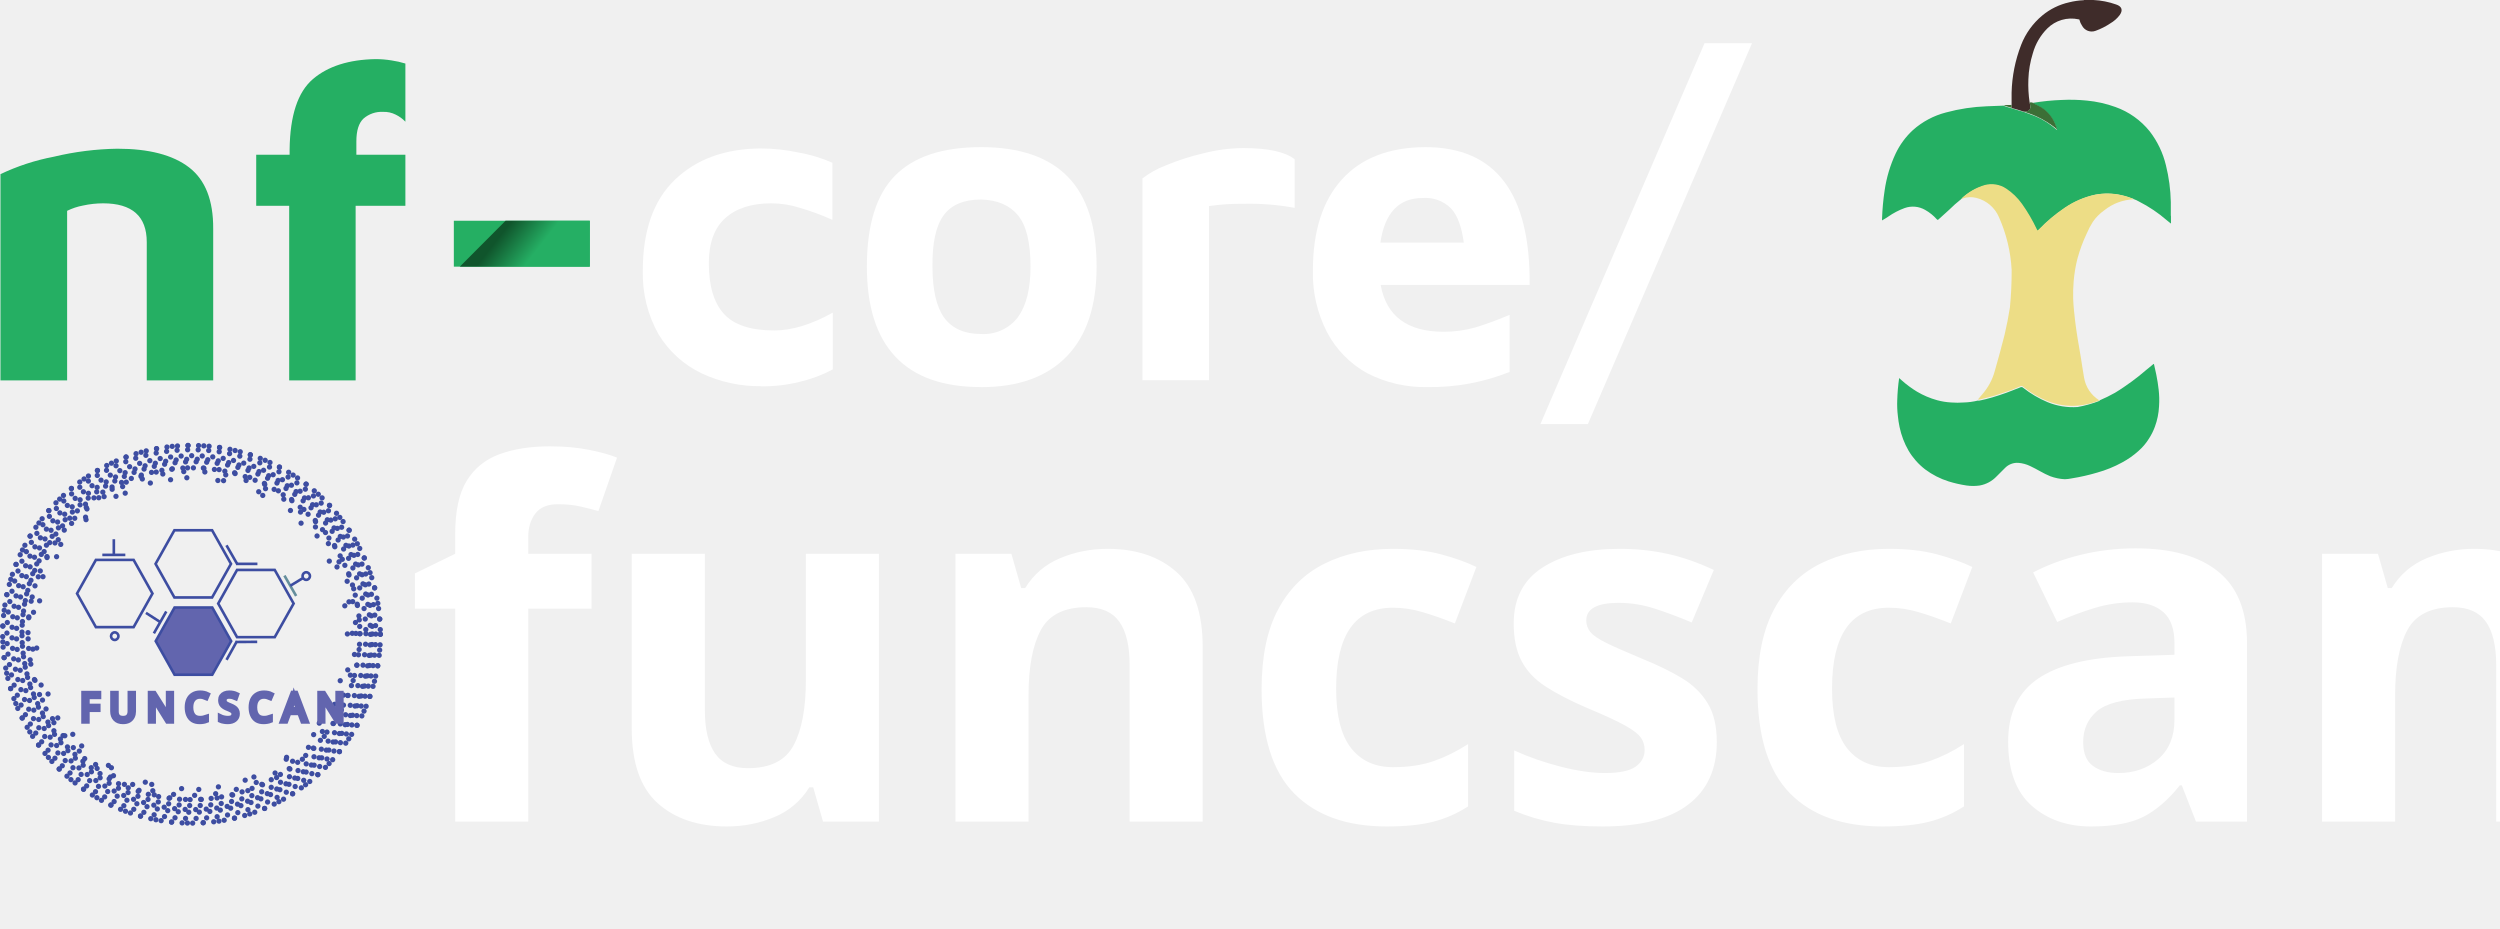
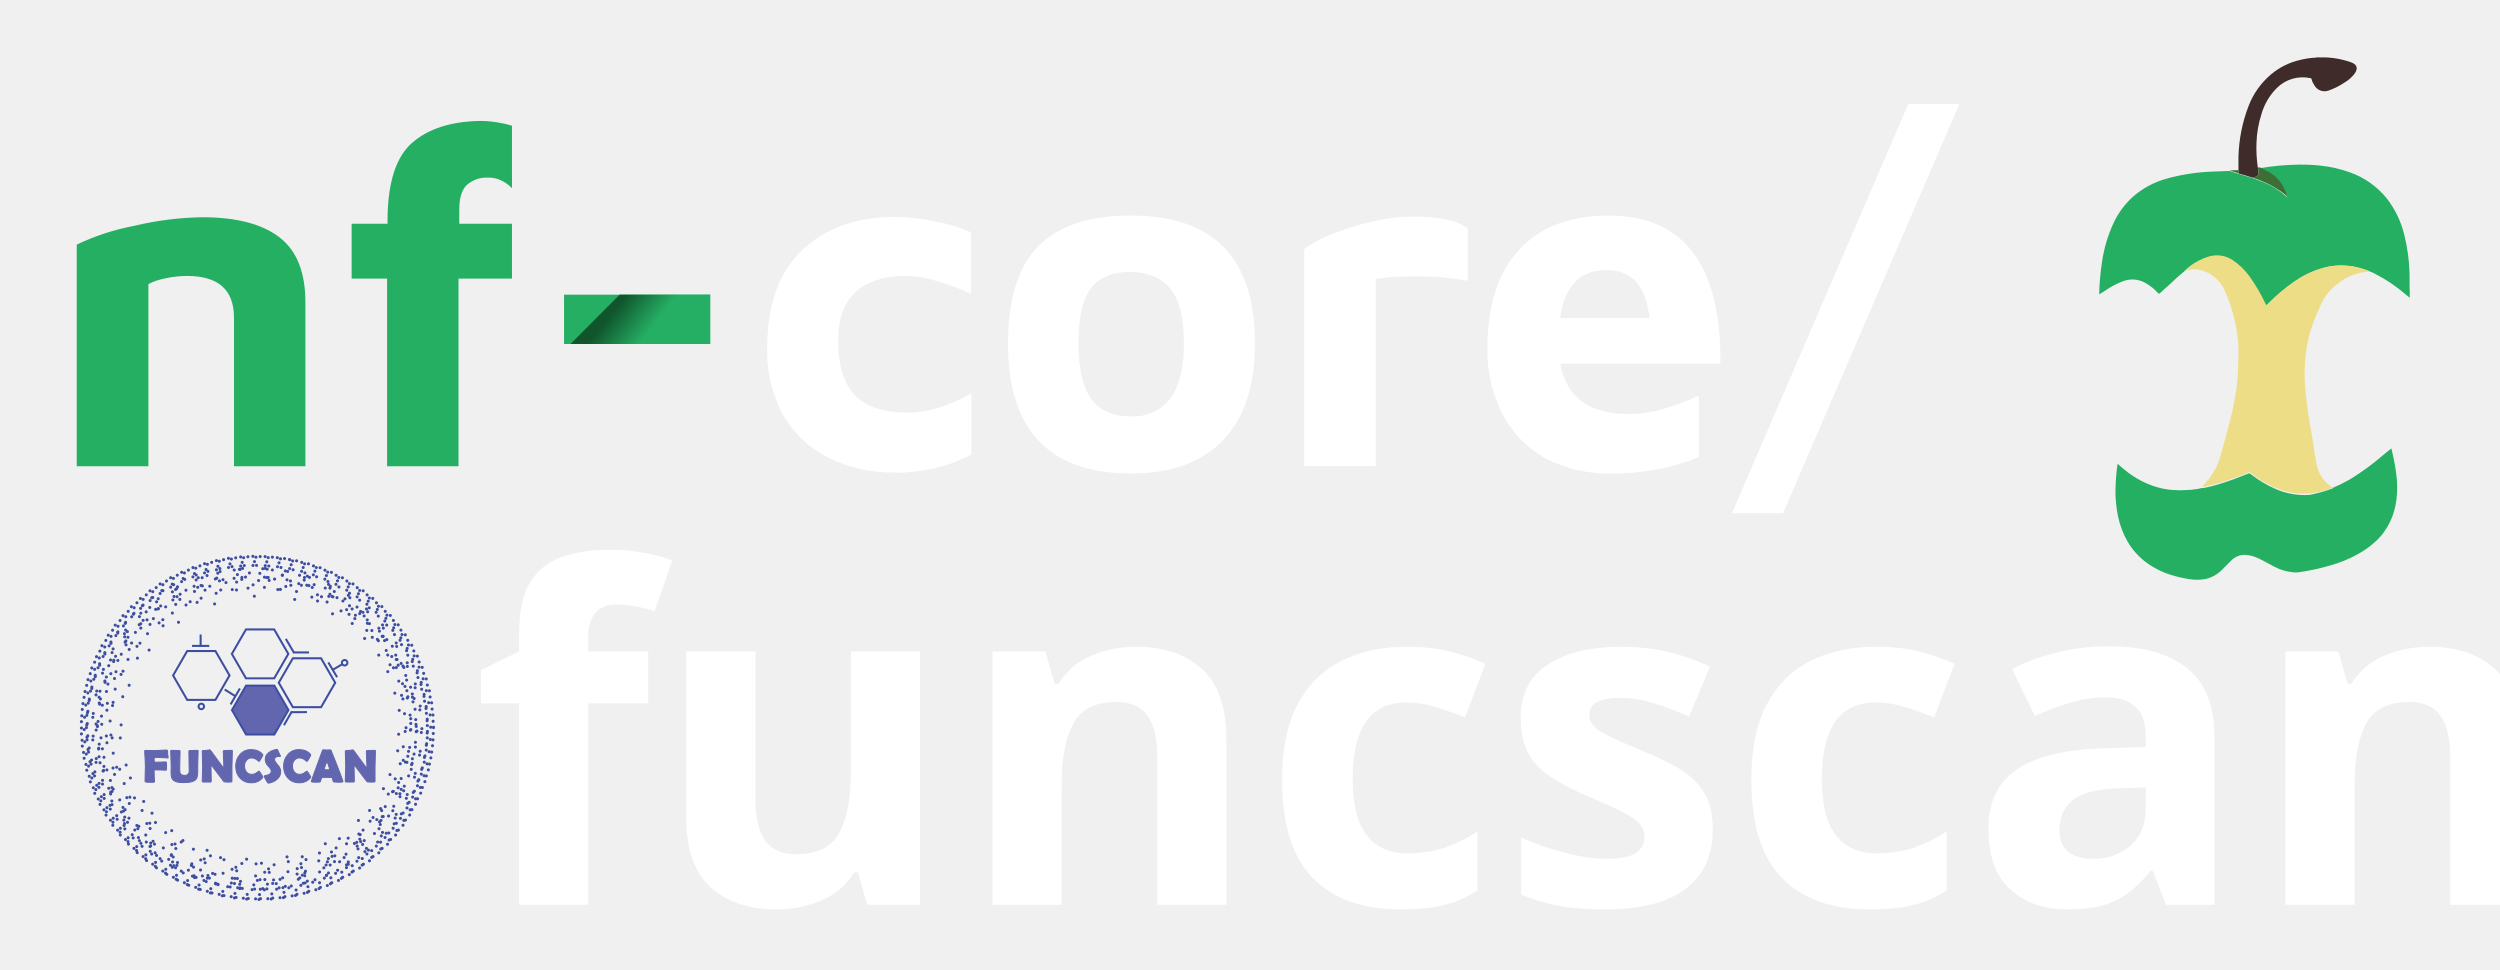
- <svg xmlns="http://www.w3.org/2000/svg" viewBox="0 0 473.74 175.86">
-   <defs>
-     <style>.cls-1{fill:#25af63;}.cls-2{fill:#eddd86;}.cls-3{fill:#a0918f;}.cls-4{fill:#3f2c2a;}.cls-5{fill:#3c6f36;}.cls-6,.cls-9{fill:#fff;}.cls-7{fill:url(#linear-gradient);}.cls-8,.cls-9{isolation:isolate;}.cls-9{font-size:92.95px;font-family:MavenPro-Bold, Maven Pro;font-weight:700;}.cls-10,.cls-11,.cls-12,.cls-13,.cls-14,.cls-15,.cls-17,.cls-18,.cls-19{fill:none;}.cls-10,.cls-11,.cls-12,.cls-13,.cls-14,.cls-15,.cls-16,.cls-17,.cls-18{stroke:#3d4da1;}.cls-10,.cls-11,.cls-12,.cls-13,.cls-14{stroke-linecap:round;}.cls-10,.cls-11,.cls-12,.cls-13,.cls-14,.cls-15,.cls-16,.cls-19,.cls-20{stroke-miterlimit:10;}.cls-10{stroke-dasharray:0 3;}.cls-11{stroke-dasharray:0 7;}.cls-12{stroke-dasharray:0 9;}.cls-13{stroke-dasharray:0 2;}.cls-14{stroke-dasharray:0 4;}.cls-15,.cls-16,.cls-17,.cls-18,.cls-19{stroke-width:0.5px;}.cls-16,.cls-20{fill:#6265ae;}.cls-17{stroke-linecap:square;}.cls-17,.cls-18{stroke-linejoin:bevel;}.cls-19{stroke:#658e9c;}.cls-20{font-size:7.34px;stroke:#6265ae;font-family:MyriadPro-Regular, Myriad Pro;letter-spacing:0em;}</style>
-     <linearGradient id="linear-gradient" x1="-428.16" y1="319.59" x2="-427.16" y2="319.59" gradientTransform="matrix(15.28, 11.94, 11.94, -15.28, 2820.37, 10034.6)" gradientUnits="userSpaceOnUse">
-       <stop offset="0" stop-color="#10552c" />
-       <stop offset="0.21" stop-color="#10552c" />
-       <stop offset="0.58" stop-color="#25af64" />
-       <stop offset="0.85" stop-color="#25af64" />
-       <stop offset="1" stop-color="#25af64" />
+ <svg xmlns="http://www.w3.org/2000/svg" viewBox="0 0 440.74 170.86" version="1.1" id="svg3232" xml:space="preserve" width="440.74" height="170.86">
+   <defs id="defs3145">
+     <style id="style3132">.cls-1{fill:#25af63;}.cls-2{fill:#eddd86;}.cls-3{fill:#a0918f;}.cls-4{fill:#3f2c2a;}.cls-5{fill:#3c6f36;}.cls-6,.cls-9{fill:#fff;}.cls-7{fill:url(#linear-gradient);}.cls-8,.cls-9{isolation:isolate;}.cls-9{font-size:92.95px;font-family:MavenPro-Bold, Maven Pro;font-weight:700;}.cls-10,.cls-11,.cls-12,.cls-13,.cls-14,.cls-15,.cls-17,.cls-18,.cls-19{fill:none;}.cls-10,.cls-11,.cls-12,.cls-13,.cls-14,.cls-15,.cls-16,.cls-17,.cls-18{stroke:#3d4da1;}.cls-10,.cls-11,.cls-12,.cls-13,.cls-14{stroke-linecap:round;}.cls-10,.cls-11,.cls-12,.cls-13,.cls-14,.cls-15,.cls-16,.cls-19,.cls-20{stroke-miterlimit:10;}.cls-10{stroke-dasharray:0 3;}.cls-11{stroke-dasharray:0 7;}.cls-12{stroke-dasharray:0 9;}.cls-13{stroke-dasharray:0 2;}.cls-14{stroke-dasharray:0 4;}.cls-15,.cls-16,.cls-17,.cls-18,.cls-19{stroke-width:0.5px;}.cls-16,.cls-20{fill:#6265ae;}.cls-17{stroke-linecap:square;}.cls-17,.cls-18{stroke-linejoin:bevel;}.cls-19{stroke:#658e9c;}.cls-20{font-size:7.34px;stroke:#6265ae;font-family:MyriadPro-Regular, Myriad Pro;letter-spacing:0em;}</style>
+     <linearGradient id="linear-gradient" x1="-428.16" y1="319.59" x2="-427.16" y2="319.59" gradientTransform="matrix(15.28,11.94,11.94,-15.28,2820.37,10034.6)" gradientUnits="userSpaceOnUse">
+       <stop offset="0" stop-color="#10552c" id="stop3134" />
+       <stop offset="0.21" stop-color="#10552c" id="stop3136" />
+       <stop offset="0.58" stop-color="#25af64" id="stop3138" />
+       <stop offset="0.85" stop-color="#25af64" id="stop3140" />
+       <stop offset="1" stop-color="#25af64" id="stop3142" />
    </linearGradient>
  </defs>
-   <g id="Layer_2" data-name="Layer 2">
-     <g id="Layer_5" data-name="Layer 5">
-       <g id="layer4">
-         <g id="g856">
-           <g id="g821">
-             <g id="g551">
-               <path id="path24" class="cls-1" d="M411.39,40.87v1.45s0,0-.08,0l-.73-.6a26,26,0,0,0-5.27-3.54,4.58,4.58,0,0,0-1-.45s-.08-.08-.12-.08A20.37,20.37,0,0,0,402,37a12.19,12.19,0,0,0-5-.08,16.53,16.53,0,0,0-5.84,2.58,33.66,33.66,0,0,0-4.87,4.1c-.28.28-.28.28-.44-.08a31.37,31.37,0,0,0-2.78-4.75,10.82,10.82,0,0,0-3-2.9,4.88,4.88,0,0,0-4-.68,10.91,10.91,0,0,0-4.47,2.57,27,27,0,0,0-2.25,2c-.69.6-1.33,1.21-2,1.81-.12.12-.2.12-.32,0a8.58,8.58,0,0,0-2.25-1.81,4.65,4.65,0,0,0-3.87-.33,13.48,13.48,0,0,0-3.1,1.62c-.4.24-.77.52-1.17.72v-.08a.51.51,0,0,0,0-.24,46.21,46.21,0,0,1,.49-5.36,24.77,24.77,0,0,1,2.09-7,14.54,14.54,0,0,1,3.26-4.43,15.08,15.08,0,0,1,6.28-3.35,34.42,34.42,0,0,1,7.74-1.17l3.1-.12c.52.21,1,.33,1.57.49.76.24,1.53.48,2.29.68l1.17.44a14.07,14.07,0,0,1,4.19,2.22c.32.24.64.52,1,.81-.09-.25-.17-.45-.25-.69a6.7,6.7,0,0,0-2.78-3.54,19.75,19.75,0,0,0-1.77-.93.24.24,0,0,0,.16,0,42.48,42.48,0,0,1,5.52-.56,31.41,31.41,0,0,1,4.75.12,21.92,21.92,0,0,1,5.4,1.21,14.61,14.61,0,0,1,6.52,4.63,17,17,0,0,1,3.06,6.4,31.55,31.55,0,0,1,.93,7c0,.84,0,1.73,0,2.61Z" />
-               <path id="path26" class="cls-2" d="M411.39,38.22h0v2.65h0Z" />
-               <path id="path28" class="cls-3" d="M396.69,0V0h-1.81V0Z" />
-               <path id="path30" class="cls-1" d="M397.86,75.87a28.61,28.61,0,0,0,2.94-1.45c1.13-.68,2.17-1.41,3.22-2.17.89-.65,1.73-1.33,2.58-2.06L408.05,69c.08-.08.08,0,.12,0,.16.65.28,1.33.44,2,.2.92.32,1.85.44,2.78a17.31,17.31,0,0,1,.08,3.22,13,13,0,0,1-.8,3.9,11.1,11.1,0,0,1-1.09,2.18,10.36,10.36,0,0,1-2,2.37,15.72,15.72,0,0,1-3.1,2.18,22.33,22.33,0,0,1-4.75,1.93,38.24,38.24,0,0,1-4.8,1.09,7.43,7.43,0,0,1-1.33.16,9.22,9.22,0,0,1-2.73-.56c-1.33-.53-2.5-1.33-3.83-1.94a6.28,6.28,0,0,0-2.21-.6,3.23,3.23,0,0,0-2.58,1l-1.57,1.57A5.8,5.8,0,0,1,375.15,92a8.72,8.72,0,0,1-2.5,0,22.79,22.79,0,0,1-3.38-.77,14.8,14.8,0,0,1-4.47-2.29,12.55,12.55,0,0,1-3.14-3.55,15.18,15.18,0,0,1-1.7-4.47,18.86,18.86,0,0,1-.32-2.09,18.58,18.58,0,0,1-.12-3,37,37,0,0,1,.36-4.19c.16.16.33.28.45.4a19.47,19.47,0,0,0,2.94,2.18,15.65,15.65,0,0,0,3.78,1.61,12.63,12.63,0,0,0,2.74.44,14.72,14.72,0,0,0,2.3,0,12.42,12.42,0,0,0,2.69-.36.83.83,0,0,0,.33,0c.8-.16,1.61-.36,2.41-.6s1.81-.57,2.7-.89,1.73-.68,2.58-1a.48.48,0,0,1,.6.08,20,20,0,0,0,4.59,2.7,12.64,12.64,0,0,0,5.72.93,23.56,23.56,0,0,0,4.15-1.17Z" />
-               <path id="path32-3" class="cls-2" d="M397.86,75.87a14.73,14.73,0,0,1-4.11,1A12.66,12.66,0,0,1,388,76a17.48,17.48,0,0,1-4.59-2.7.48.48,0,0,0-.6-.08c-.85.36-1.69.73-2.58,1s-1.77.64-2.7.88-1.61.41-2.41.61a1.05,1.05,0,0,1-.33,0c.29-.32.57-.65.85-1a11,11,0,0,0,2.38-4.47c.64-2.25,1.28-4.55,1.85-6.84.4-1.7.72-3.39,1-5.12a69.58,69.58,0,0,0,.33-7.13,28.27,28.27,0,0,0-2.38-9.94,6.32,6.32,0,0,0-4.31-3.71,4.5,4.5,0,0,0-2.62.12c-.08,0-.12.08-.2,0a10.66,10.66,0,0,1,4.47-2.57,5,5,0,0,1,4,.68,11.42,11.42,0,0,1,3,2.9,31.37,31.37,0,0,1,2.78,4.75c.16.36.16.36.44.08a29.24,29.24,0,0,1,4.87-4.1A16.22,16.22,0,0,1,397,36.89a12.19,12.19,0,0,1,5,.08,11,11,0,0,1,2.21.72s.12,0,.12.08a9.43,9.43,0,0,0-5.6,2.1A8.81,8.81,0,0,0,396.61,42a14.66,14.66,0,0,0-1.17,2.22A28.63,28.63,0,0,0,393.67,49a26.2,26.2,0,0,0-.72,4.31,29.35,29.35,0,0,0-.09,3.38c.05,1.37.21,2.74.37,4.15.28,2.29.68,4.59,1.08,6.88.21,1.25.37,2.54.61,3.83a6.29,6.29,0,0,0,2.82,4.27s.08,0,.12,0Z" />
-               <path id="path34" class="cls-4" d="M394.88,0h1.81A15.15,15.15,0,0,1,401,.85c1.09.36,1.33,1.08.68,2a6,6,0,0,1-1.77,1.57,12.73,12.73,0,0,1-2.78,1.41,2.07,2.07,0,0,1-2.61-1,3,3,0,0,1-.45-1c0-.13-.08-.17-.2-.17a6.44,6.44,0,0,0-5.92,1.74,10.73,10.73,0,0,0-2.74,4.71,18.58,18.58,0,0,0-.84,4.91,23.34,23.34,0,0,0,.24,4.43,4.29,4.29,0,0,1,.12.77.77.77,0,0,1-.32.76,1.49,1.49,0,0,1-.93.16c-.76-.24-1.53-.48-2.29-.68v-.53c0-.8,0-1.57,0-2.37A26.87,26.87,0,0,1,383,8.5a13.7,13.7,0,0,1,4-5.56A12.08,12.08,0,0,1,392.1.44a13.71,13.71,0,0,1,2.78-.4Z" />
-               <path id="path36" class="cls-5" d="M383.48,21.1a1.49,1.49,0,0,0,.93-.16.76.76,0,0,0,.32-.76c0-.25-.08-.53-.12-.77.16,0,.28,0,.44,0,.57.32,1.17.6,1.77.93a6.7,6.7,0,0,1,2.78,3.54c.08.24.16.44.24.68-.32-.28-.64-.56-1-.8a16.85,16.85,0,0,0-4.19-2.22A10.72,10.72,0,0,1,383.48,21.1Z" />
-               <path id="path38" class="cls-5" d="M381.19,19.89v.53c-.53-.16-1.05-.28-1.57-.49C380.18,19.89,380.7,19.89,381.19,19.89Z" />
+   <g id="g3948" transform="translate(13.44067,10.11815)">
+     <g id="Layer_2" data-name="Layer 2">
+       <g id="Layer_5" data-name="Layer 5">
+         <g id="layer4">
+           <g id="g856">
+             <g id="g821">
+               <g id="g551">
+                 <path id="path24" class="cls-1" d="m 411.39,40.87 v 1.45 c 0,0 0,0 -0.08,0 l -0.73,-0.6 a 26,26 0 0 0 -5.27,-3.54 4.58,4.58 0 0 0 -1,-0.45 c 0,0 -0.08,-0.08 -0.12,-0.08 A 20.37,20.37 0 0 0 402,37 a 12.19,12.19 0 0 0 -5,-0.08 16.53,16.53 0 0 0 -5.84,2.58 33.66,33.66 0 0 0 -4.87,4.1 c -0.28,0.28 -0.28,0.28 -0.44,-0.08 a 31.37,31.37 0 0 0 -2.78,-4.75 10.82,10.82 0 0 0 -3,-2.9 4.88,4.88 0 0 0 -4,-0.68 10.91,10.91 0 0 0 -4.47,2.57 27,27 0 0 0 -2.25,2 c -0.69,0.6 -1.33,1.21 -2,1.81 -0.12,0.12 -0.2,0.12 -0.32,0 a 8.58,8.58 0 0 0 -2.25,-1.81 4.65,4.65 0 0 0 -3.87,-0.33 13.48,13.48 0 0 0 -3.1,1.62 c -0.4,0.24 -0.77,0.52 -1.17,0.72 v -0.08 a 0.51,0.51 0 0 0 0,-0.24 46.21,46.21 0 0 1 0.49,-5.36 24.77,24.77 0 0 1 2.09,-7 14.54,14.54 0 0 1 3.26,-4.43 15.08,15.08 0 0 1 6.28,-3.35 34.42,34.42 0 0 1 7.74,-1.17 l 3.1,-0.12 c 0.52,0.21 1,0.33 1.57,0.49 0.76,0.24 1.53,0.48 2.29,0.68 l 1.17,0.44 a 14.07,14.07 0 0 1 4.19,2.22 c 0.32,0.24 0.64,0.52 1,0.81 -0.09,-0.25 -0.17,-0.45 -0.25,-0.69 a 6.7,6.7 0 0 0 -2.78,-3.54 19.75,19.75 0 0 0 -1.77,-0.93 0.24,0.24 0 0 0 0.16,0 42.48,42.48 0 0 1 5.52,-0.56 31.41,31.41 0 0 1 4.75,0.12 21.92,21.92 0 0 1 5.4,1.21 14.61,14.61 0 0 1 6.52,4.63 17,17 0 0 1 3.06,6.4 31.55,31.55 0 0 1 0.93,7 c 0,0.84 0,1.73 0,2.61 z" />
+                 <path id="path26" class="cls-2" d="m 411.39,38.22 v 0 2.65 0 z" />
+                 <path id="path28" class="cls-3" d="m 396.69,0 v 0 h -1.81 v 0 z" />
+                 <path id="path30" class="cls-1" d="m 397.86,75.87 a 28.61,28.61 0 0 0 2.94,-1.45 c 1.13,-0.68 2.17,-1.41 3.22,-2.17 0.89,-0.65 1.73,-1.33 2.58,-2.06 L 408.05,69 c 0.08,-0.08 0.08,0 0.12,0 0.16,0.65 0.28,1.33 0.44,2 0.2,0.92 0.32,1.85 0.44,2.78 a 17.31,17.31 0 0 1 0.08,3.22 13,13 0 0 1 -0.8,3.9 11.1,11.1 0 0 1 -1.09,2.18 10.36,10.36 0 0 1 -2,2.37 15.72,15.72 0 0 1 -3.1,2.18 22.33,22.33 0 0 1 -4.75,1.93 38.24,38.24 0 0 1 -4.8,1.09 7.43,7.43 0 0 1 -1.33,0.16 9.22,9.22 0 0 1 -2.73,-0.56 c -1.33,-0.53 -2.5,-1.33 -3.83,-1.94 a 6.28,6.28 0 0 0 -2.21,-0.6 3.23,3.23 0 0 0 -2.58,1 l -1.57,1.57 a 5.8,5.8 0 0 1 -3.19,1.72 8.72,8.72 0 0 1 -2.5,0 22.79,22.79 0 0 1 -3.38,-0.77 14.8,14.8 0 0 1 -4.47,-2.29 12.55,12.55 0 0 1 -3.14,-3.55 15.18,15.18 0 0 1 -1.7,-4.47 18.86,18.86 0 0 1 -0.32,-2.09 18.58,18.58 0 0 1 -0.12,-3 37,37 0 0 1 0.36,-4.19 c 0.16,0.16 0.33,0.28 0.45,0.4 a 19.47,19.47 0 0 0 2.94,2.18 15.65,15.65 0 0 0 3.78,1.61 12.63,12.63 0 0 0 2.74,0.44 14.72,14.72 0 0 0 2.3,0 12.42,12.42 0 0 0 2.69,-0.36 0.83,0.83 0 0 0 0.33,0 c 0.8,-0.16 1.61,-0.36 2.41,-0.6 0.8,-0.24 1.81,-0.57 2.7,-0.89 0.89,-0.32 1.73,-0.68 2.58,-1 a 0.48,0.48 0 0 1 0.6,0.08 20,20 0 0 0 4.59,2.7 12.64,12.64 0 0 0 5.72,0.93 23.56,23.56 0 0 0 4.15,-1.17 z" />
+                 <path id="path32-3" class="cls-2" d="m 397.86,75.87 a 14.73,14.73 0 0 1 -4.11,1 A 12.66,12.66 0 0 1 388,76 a 17.48,17.48 0 0 1 -4.59,-2.7 0.48,0.48 0 0 0 -0.6,-0.08 c -0.85,0.36 -1.69,0.73 -2.58,1 -0.89,0.27 -1.77,0.64 -2.7,0.88 -0.93,0.24 -1.61,0.41 -2.41,0.61 a 1.05,1.05 0 0 1 -0.33,0 c 0.29,-0.32 0.57,-0.65 0.85,-1 a 11,11 0 0 0 2.38,-4.47 c 0.64,-2.25 1.28,-4.55 1.85,-6.84 0.4,-1.7 0.72,-3.39 1,-5.12 a 69.58,69.58 0 0 0 0.33,-7.13 28.27,28.27 0 0 0 -2.38,-9.94 6.32,6.32 0 0 0 -4.31,-3.71 4.5,4.5 0 0 0 -2.62,0.12 c -0.08,0 -0.12,0.08 -0.2,0 a 10.66,10.66 0 0 1 4.47,-2.57 5,5 0 0 1 4,0.68 11.42,11.42 0 0 1 3,2.9 31.37,31.37 0 0 1 2.78,4.75 c 0.16,0.36 0.16,0.36 0.44,0.08 a 29.24,29.24 0 0 1 4.87,-4.1 16.22,16.22 0 0 1 5.75,-2.47 12.19,12.19 0 0 1 5,0.08 11,11 0 0 1 2.21,0.72 c 0,0 0.12,0 0.12,0.08 a 9.43,9.43 0 0 0 -5.6,2.1 8.81,8.81 0 0 0 -2.12,2.13 14.66,14.66 0 0 0 -1.17,2.22 28.63,28.63 0 0 0 -1.77,4.78 26.2,26.2 0 0 0 -0.72,4.31 29.35,29.35 0 0 0 -0.09,3.38 c 0.05,1.37 0.21,2.74 0.37,4.15 0.28,2.29 0.68,4.59 1.08,6.88 0.21,1.25 0.37,2.54 0.61,3.83 a 6.29,6.29 0 0 0 2.82,4.27 c 0,0 0.08,0 0.12,0 z" />
+                 <path id="path34" class="cls-4" d="m 394.88,0 h 1.81 A 15.15,15.15 0 0 1 401,0.85 c 1.09,0.36 1.33,1.08 0.68,2 a 6,6 0 0 1 -1.77,1.57 12.73,12.73 0 0 1 -2.78,1.41 2.07,2.07 0 0 1 -2.61,-1 3,3 0 0 1 -0.45,-1 c 0,-0.13 -0.08,-0.17 -0.2,-0.17 a 6.44,6.44 0 0 0 -5.92,1.74 10.73,10.73 0 0 0 -2.74,4.71 18.58,18.58 0 0 0 -0.84,4.91 23.34,23.34 0 0 0 0.24,4.43 4.29,4.29 0 0 1 0.12,0.77 0.77,0.77 0 0 1 -0.32,0.76 1.49,1.49 0 0 1 -0.93,0.16 c -0.76,-0.24 -1.53,-0.48 -2.29,-0.68 v -0.53 c 0,-0.8 0,-1.57 0,-2.37 A 26.87,26.87 0 0 1 383,8.5 a 13.7,13.7 0 0 1 4,-5.56 12.08,12.08 0 0 1 5.1,-2.5 13.71,13.71 0 0 1 2.78,-0.4 z" />
+                 <path id="path36" class="cls-5" d="m 383.48,21.1 a 1.49,1.49 0 0 0 0.93,-0.16 0.76,0.76 0 0 0 0.32,-0.76 c 0,-0.25 -0.08,-0.53 -0.12,-0.77 0.16,0 0.28,0 0.44,0 0.57,0.32 1.17,0.6 1.77,0.93 a 6.7,6.7 0 0 1 2.78,3.54 c 0.08,0.24 0.16,0.44 0.24,0.68 -0.32,-0.28 -0.64,-0.56 -1,-0.8 a 16.85,16.85 0 0 0 -4.19,-2.22 10.72,10.72 0 0 1 -1.17,-0.44 z" />
+                 <path id="path38" class="cls-5" d="m 381.19,19.89 v 0.53 c -0.53,-0.16 -1.05,-0.28 -1.57,-0.49 0.56,-0.04 1.08,-0.04 1.57,-0.04 z" />
+               </g>
+               <g id="g596">
+                 <path id="path569" class="cls-6" d="m 144.25,73.18 a 25.76,25.76 0 0 1 -11.33,-2.45 19.22,19.22 0 0 1 -8.11,-7.35 23.35,23.35 0 0 1 -3,-12.09 q 0,-11.4 6.09,-17.24 6.09,-5.84 16.22,-5.92 a 34.9,34.9 0 0 1 7.19,0.77 27.56,27.56 0 0 1 6.42,1.94 v 10.82 a 46.17,46.17 0 0 0 -6.17,-2.28 17.86,17.86 0 0 0 -5.41,-0.85 q -5.58,0 -8.7,2.79 -3.12,2.79 -3.13,8.54 0,6.49 2.87,9.63 2.87,3.14 9.55,3.13 5,0 11.07,-3.38 V 70 a 26.18,26.18 0 0 1 -6.33,2.37 28.87,28.87 0 0 1 -7.27,0.84 z" />
+                 <path id="path571" class="cls-6" d="m 185.91,73.35 q -10.82,0 -16.23,-5.75 -5.41,-5.75 -5.41,-17.07 0,-11.83 5.33,-17.24 5.33,-5.41 16.31,-5.41 10.91,0 16.4,5.58 5.49,5.58 5.49,17.07 0,11.16 -5.66,17 -5.66,5.84 -16.23,5.83 z m 0,-10.06 a 8.14,8.14 0 0 0 7,-3.21 q 2.37,-3.3 2.37,-9.55 0,-6.84 -2.37,-9.72 -2.37,-2.88 -7,-3 -4.91,0 -7.1,3 -2.19,3 -2.11,9.72 0,6.51 2.19,9.64 c 1.53,2.08 3.86,3.12 7,3.12 z" />
+                 <path id="path573" class="cls-6" d="m 216.49,33.8 a 17.79,17.79 0 0 1 4.4,-2.45 44.69,44.69 0 0 1 7.11,-2.29 31.08,31.08 0 0 1 7.61,-1 q 7,0 9.72,2.11 v 9.22 a 46.75,46.75 0 0 0 -9.72,-0.77 41,41 0 0 0 -6.51,0.43 v 33 h -12.61 z" />
+                 <path id="path575" class="cls-6" d="m 270.09,27.88 q 20,0 19.77,26.12 h -28.23 q 1.61,8.86 11.92,8.87 a 22.22,22.22 0 0 0 6.09,-0.84 65.19,65.19 0 0 0 6.42,-2.37 V 70.48 A 40.34,40.34 0 0 1 270.51,73.35 23.81,23.81 0 0 1 259.1,70.73 18.91,18.91 0 0 1 251.49,63 24.3,24.3 0 0 1 248.79,51.25 q 0,-11.16 5.49,-17.24 5.49,-6.08 15.81,-6.13 z m -0.51,9.64 q -6.76,0 -8,8.45 h 15.8 c -0.39,-3 -1.21,-5.21 -2.45,-6.51 a 6.82,6.82 0 0 0 -5.32,-1.94 z" />
+                 <path id="path577" class="cls-6" d="m 323,8.19 h 9 l -31.1,72.17 h -9 z" />
+               </g>
+               <g id="g589">
+                 <path id="path559" class="cls-1" d="m 0.09,33 a 41.54,41.54 0 0 1 10.05,-3.29 55.46,55.46 0 0 1 12.09,-1.53 q 9,0 13.61,3.55 4.61,3.55 4.56,11.62 V 72.08 H 27.81 v -26.2 q 0,-7.35 -8.28,-7.35 a 18.07,18.07 0 0 0 -3.81,0.42 11.64,11.64 0 0 0 -3,1 V 72.08 H 0.09 Z" />
+                 <path id="path561" class="cls-1" d="m 54.8,39 h -6.25 v -9.68 h 6.33 v -1 Q 55,18.67 59.28,15 63.56,11.33 71.2,11.2 a 18.83,18.83 0 0 1 3,0.25 17.42,17.42 0 0 1 2.62,0.59 V 23.06 A 6.42,6.42 0 0 0 74.96,21.71 4.85,4.85 0 0 0 72.6,21.2 5.24,5.24 0 0 0 68.88,22.47 c -0.9,0.85 -1.35,2.28 -1.35,4.31 v 2.54 h 9.29 V 39 H 67.39 V 72.08 H 54.8 Z" />
+                 <path id="path563" class="cls-1" d="m 86,41.83 h 25.78 v 8.7 H 86 Z" />
+                 <path id="path67" class="cls-7" d="m 95.8,41.83 -8.67,8.7 h 24.61 v -8.7 z" style="fill:url(#linear-gradient)" />
+               </g>
            </g>
-             <g id="g596">
-               <path id="path569" class="cls-6" d="M144.25,73.18a25.76,25.76,0,0,1-11.33-2.45,19.22,19.22,0,0,1-8.11-7.35,23.35,23.35,0,0,1-3-12.09q0-11.4,6.09-17.24t16.22-5.92a34.9,34.9,0,0,1,7.19.77,27.56,27.56,0,0,1,6.42,1.94V41.66a46.17,46.17,0,0,0-6.17-2.28,17.86,17.86,0,0,0-5.41-.85q-5.58,0-8.7,2.79t-3.13,8.54q0,6.49,2.87,9.63t9.55,3.13q5,0,11.07-3.38V70a26.18,26.18,0,0,1-6.33,2.37,28.87,28.87,0,0,1-7.27.84Z" />
-               <path id="path571" class="cls-6" d="M185.91,73.35q-10.82,0-16.23-5.75t-5.41-17.07q0-11.83,5.33-17.24t16.31-5.41q10.91,0,16.4,5.58t5.49,17.07q0,11.16-5.66,17t-16.23,5.83Zm0-10.06a8.14,8.14,0,0,0,7-3.21q2.37-3.3,2.37-9.55,0-6.84-2.37-9.72t-7-3q-4.91,0-7.1,3t-2.11,9.72q0,6.51,2.19,9.64c1.53,2.08,3.86,3.12,7,3.12Z" />
-               <path id="path573" class="cls-6" d="M216.49,33.8a17.79,17.79,0,0,1,4.4-2.45A44.69,44.69,0,0,1,228,29.06a31.08,31.08,0,0,1,7.61-1q7,0,9.72,2.11v9.22a46.75,46.75,0,0,0-9.72-.77,41,41,0,0,0-6.51.43v33H216.49Z" />
-               <path id="path575" class="cls-6" d="M270.09,27.88q20,0,19.77,26.12H261.63q1.61,8.86,11.92,8.87a22.22,22.22,0,0,0,6.09-.84,65.19,65.19,0,0,0,6.42-2.37V70.48a40.34,40.34,0,0,1-15.55,2.87,23.81,23.81,0,0,1-11.41-2.62A18.91,18.91,0,0,1,251.49,63a24.3,24.3,0,0,1-2.7-11.75q0-11.16,5.49-17.24T270.09,27.88Zm-.51,9.64q-6.76,0-8,8.45h15.8c-.39-3-1.21-5.21-2.45-6.51a6.82,6.82,0,0,0-5.32-1.94Z" />
-               <path id="path577" class="cls-6" d="M323,8.19h9l-31.1,72.17h-9Z" />
-             </g>
-             <g id="g589">
-               <path id="path559" class="cls-1" d="M.09,33a41.54,41.54,0,0,1,10.05-3.29,55.46,55.46,0,0,1,12.09-1.53q9,0,13.61,3.55T40.4,43.35V72.08H27.81V45.88q0-7.35-8.28-7.35a18.07,18.07,0,0,0-3.81.42,11.64,11.64,0,0,0-3,1V72.08H.09Z" />
-               <path id="path561" class="cls-1" d="M54.8,39H48.55V29.32h6.33v-1Q55,18.67,59.28,15t11.92-3.8a18.83,18.83,0,0,1,3,.25,17.42,17.42,0,0,1,2.62.59V23.06a6.42,6.42,0,0,0-1.86-1.35,4.85,4.85,0,0,0-2.36-.51,5.24,5.24,0,0,0-3.72,1.27c-.9.85-1.35,2.28-1.35,4.31v2.54h9.29V39H67.39V72.08H54.8Z" />
-               <path id="path563" class="cls-1" d="M86,41.83h25.78v8.7H86Z" />
-               <path id="path67" class="cls-7" d="M95.8,41.83l-8.67,8.7h24.61v-8.7Z" />
+             <g id="text4743" class="cls-8" transform="matrix(0.8802057,0,0,0.8802057,26.16326,12.35723)" style="stroke:none">
+               <text class="cls-9" id="text3168" style="stroke:none" x="49.504" y="155.69">funcscan</text>
            </g>
          </g>
-           <g id="text4743" class="cls-8">
-             <text class="cls-9" transform="translate(76.77 155.69)">funcscan</text>
+         </g>
+       </g>
+       <g id="g1209" transform="matrix(0.1809293,0,0,0.1809293,0.614327,87.68069)">
+         <g id="Layer_2-7" data-name="Layer 2">
+           <g id="Layer_3" data-name="Layer 3">
+             <polygon class="cls-1" points="132.23,93.8 145.97,117.62 132.23,141.43 104.73,141.43 90.98,117.62 104.73,93.8 " id="polygon6" style="fill:none;stroke:#3d4ea1;stroke-width:2px;stroke-miterlimit:10" />
+             <polygon class="cls-2" points="189.61,127.52 203.36,151.33 189.61,175.15 162.11,175.15 148.36,151.33 162.11,127.52 " id="polygon8" style="fill:#6266ae;stroke:#3d4ea1;stroke-width:2px;stroke-miterlimit:10" />
+             <polygon class="cls-1" points="189.49,72.8 203.24,96.61 189.49,120.42 161.99,120.42 148.24,96.61 161.99,72.8 " id="polygon10" style="fill:none;stroke:#3d4ea1;stroke-width:2px;stroke-miterlimit:10" />
+             <polygon class="cls-1" points="235.17,100.9 248.92,124.71 235.17,148.53 207.68,148.53 193.93,124.71 207.68,100.9 " id="polygon12" style="fill:none;stroke:#3d4ea1;stroke-width:2px;stroke-miterlimit:10" />
+             <line class="cls-1" x1="151.93" y1="138" x2="141.24" y2="131.32" id="line14" style="fill:none;stroke:#3d4ea1;stroke-width:2px;stroke-miterlimit:10" />
+             <line class="cls-1" x1="156.08" y1="130.31" x2="147.02" y2="145.84" id="line16" style="fill:none;stroke:#3d4ea1;stroke-width:2px;stroke-miterlimit:10" />
+             <line class="cls-1" x1="126.19" y1="88.83" x2="109.42" y2="88.83" id="line18" style="fill:none;stroke:#3d4ea1;stroke-width:2px;stroke-miterlimit:10" />
+             <line class="cls-3" x1="208.39" y1="94.83" x2="201.34" y2="82.83" id="line20" style="fill:none;stroke:#3d4ea1;stroke-width:2px;stroke-linecap:square;stroke-linejoin:bevel" />
+             <line class="cls-4" x1="223.43" y1="95.17" x2="207.9" y2="95.17" id="line22" style="fill:none;stroke:#3d4ea1;stroke-width:2px;stroke-linejoin:bevel" />
+             <line class="cls-3" x1="206.66" y1="153.4" x2="220.43" y2="153.35" id="line24" style="fill:none;stroke:#3d4ea1;stroke-width:2px;stroke-linecap:square;stroke-linejoin:bevel" />
+             <line class="cls-4" x1="199.01" y1="166.09" x2="206.61" y2="152.81" id="line26" style="fill:none;stroke:#3d4ea1;stroke-width:2px;stroke-linejoin:bevel" />
+             <line class="cls-1" x1="117.81" y1="77.71" x2="117.81" y2="88.83" id="line28" style="fill:none;stroke:#3d4ea1;stroke-width:2px;stroke-miterlimit:10" />
+             <circle class="cls-1" cx="118.48" cy="147.81" r="2.69" id="circle30" style="fill:none;stroke:#3d4ea1;stroke-width:2px;stroke-miterlimit:10" />
+             <circle class="cls-1" cx="258.14" cy="105.24" r="2.69" id="circle32" style="fill:none;stroke:#3d4ea1;stroke-width:2px;stroke-miterlimit:10" />
+             <line class="cls-1" x1="250.79" y1="119.34" x2="242.24" y2="104.91" id="line34" style="fill:none;stroke:#3d4ea1;stroke-width:2px;stroke-miterlimit:10" />
+             <line class="cls-1" x1="256.08" y1="106.46" x2="246.51" y2="112.13" id="line36" style="fill:none;stroke:#3d4ea1;stroke-width:2px;stroke-miterlimit:10" />
+           </g>
+           <g id="Layer_4" data-name="Layer 4">
+             <g aria-label="FUNCSCAN" transform="translate(61.45,221.43)" id="text39" class="cls-5" style="font-weight:700;font-size:45px;font-family:BerlinSansFBDemi-Bold, 'Berlin Sans FB Demi';fill:#6266ae;stroke:#6266ae;stroke-miterlimit:10">
+               <path d="m 24.719,-23.665 q 0,0.242 -0.439,0.242 -1.648,0 -5.01,-0.286 -3.34,-0.286 -5.01,-0.286 -2.109,0 -2.461,0.154 -0.813,0.374 -0.813,2.109 0,2.087 1.055,2.373 0.439,0.11 1.34,0.11 1.516,0 4.526,-0.154 3.032,-0.176 4.548,-0.176 0.725,0 0.725,3.867 0,3.362 -0.242,3.911 -0.154,0.396 -0.593,0.396 0.286,0 -1.384,-0.154 -2.351,-0.22 -7.119,-0.22 -1.538,0 -1.736,0.022 -1.121,0.176 -1.121,0.945 0,3.12 0.264,7.185 0.22,3.669 0.22,3.274 0,0.571 -1.384,0.659 Q 10.459,0.286 8.13,0.286 4.021,0.286 2.834,0 2.197,-0.154 2.197,-0.681 q 0,-2.439 0.154,-7.317 0.176,-4.9 0.176,-7.339 0,-2.9 -0.264,-7.295 -0.396,-6.79 -0.417,-7.295 l -0.022,-0.264 q -0.022,-0.549 0.659,-0.549 1.626,0 4.9,0.066 3.296,0.066 4.944,0.066 1.758,0 5.273,-0.264 3.538,-0.264 5.295,-0.264 1.099,0 1.23,0.901 0,0.945 0.088,2.834 0.044,0.483 0.286,1.868 0.22,1.208 0.22,1.868 z" id="path375" />
+               <path d="m 53.547,-10.789 q 0,5.603 -1.34,7.646 -2.461,3.735 -12.283,3.735 -4.438,0 -6.833,-0.681 Q 29.268,-1.187 28.125,-4.285 q -0.571,-1.516 -0.571,-5.405 0,-0.901 0.066,-2.681 0.066,-1.78 0.066,-2.659 0,-2.549 -0.242,-7.646 -0.242,-5.098 -0.242,-7.625 0,-0.527 0.461,-0.527 1.34,0 4.043,0.11 2.725,0.11 4.065,0.11 0.549,0 0.549,0.483 0,2.9 -0.198,8.701 -0.176,5.779 -0.176,8.679 0,3.45 0.725,4.658 0.967,1.648 4.043,1.648 4.504,0 4.504,-4.373 0,-3.186 -0.154,-9.558 -0.154,-6.372 -0.154,-9.558 0,-0.681 0.549,-0.681 1.296,0 3.911,-0.11 2.615,-0.11 3.911,-0.11 0.637,0 0.637,0.527 0,2.527 -0.22,7.625 -0.198,5.098 -0.198,7.646 0,0.703 0.022,2.131 0.022,1.406 0.022,2.109 z" id="path377" />
+               <path d="m 87.275,-30.146 q 0,2.505 -0.22,7.537 -0.198,5.01 -0.198,7.537 V -0.593 Q 86.858,0 86.221,0 85.693,0 84.617,0.044 83.562,0.088 83.035,0.088 82.463,0.088 81.321,0 q -1.143,-0.088 -1.714,-0.088 -0.396,0 -0.945,-0.725 -1.582,-2.131 -7.119,-9.448 -1.516,-2.043 -4.614,-6.021 -0.088,-0.132 -0.33,-0.264 -0.176,0.154 -0.176,0.483 0,2.549 0.132,7.646 0.154,5.098 0.154,7.646 Q 66.709,0 66.116,0 h -7.603 q -0.637,0 -0.637,-0.681 0,-2.373 0.22,-7.163 0.242,-4.79 0.242,-7.185 0,-2.527 -0.22,-7.559 -0.198,-5.032 -0.198,-7.537 0,-0.483 0.857,-0.483 1.274,0 3.142,-0.176 0.439,-0.044 1.736,-0.286 1.099,-0.198 1.736,-0.198 0.264,0 0.813,0.747 l 8.196,11.228 q 1.099,1.516 3.318,4.438 0.549,0.681 0.945,0.681 0.286,0 0.286,-1.714 0,-2.307 -0.264,-6.943 -0.242,-4.636 -0.242,-6.965 0,-0.813 0.461,-0.813 1.318,0 3.977,-0.11 2.659,-0.11 3.977,-0.11 0.417,0 0.417,0.681 z" id="path379" />
+               <path d="m 117.026,-4.966 q 0,0.352 -0.461,0.923 -4.043,4.812 -10.745,4.812 -6.855,0 -11.118,-4.68 -4.153,-4.526 -4.153,-11.426 0,-6.68 4.065,-11.338 4.241,-4.878 10.789,-4.878 7.119,0 11.162,4.373 0.439,0.483 0.439,0.857 0,0.417 -1.538,3.098 -1.516,2.681 -1.912,3.01 -0.176,0.176 -0.439,0.176 -0.11,0 -1.099,-0.879 -1.187,-1.055 -2.329,-1.648 -1.736,-0.879 -3.604,-0.879 -3.23,0 -5.164,2.417 -1.78,2.241 -1.78,5.537 0,3.34 1.78,5.603 1.934,2.461 5.164,2.461 1.912,0 3.625,-0.835 1.121,-0.549 2.285,-1.538 0.967,-0.835 1.077,-0.835 0.22,0 0.439,0.242 0.352,0.396 1.912,2.747 1.604,2.439 1.604,2.681 z" id="path381" />
+               <path d="m 134.385,-10.107 q 0,4.46 -3.757,7.646 -3.296,2.812 -8.02,3.582 -0.176,0.022 -0.286,0.022 -0.505,0 -2.241,-3.076 -1.736,-3.098 -1.736,-3.779 0,-0.242 0.33,-0.308 3.186,-0.725 4.219,-1.23 2.285,-1.143 2.285,-3.384 0,-1.428 -1.494,-3.186 -2.593,-2.988 -2.812,-3.318 -1.516,-2.285 -1.516,-5.054 0,-4.021 3.713,-6.68 3.032,-2.197 7.449,-2.856 0.242,-0.022 0.374,-0.022 0.33,0 0.527,0.527 0.571,1.604 2.659,5.801 0.066,0.132 0.066,0.22 0,0.374 -0.396,0.374 -0.176,0 -0.593,-0.066 -0.417,-0.066 -0.637,-0.066 -1.582,0 -2.769,0.725 -1.428,0.835 -1.428,2.329 0,1.34 1.582,3.296 2.791,3.516 2.922,3.691 1.56,2.417 1.56,4.812 z" id="path383" />
+               <path d="m 163.696,-4.966 q 0,0.352 -0.461,0.923 -4.043,4.812 -10.745,4.812 -6.855,0 -11.118,-4.68 -4.153,-4.526 -4.153,-11.426 0,-6.68 4.065,-11.338 4.241,-4.878 10.789,-4.878 7.119,0 11.162,4.373 0.439,0.483 0.439,0.857 0,0.417 -1.538,3.098 -1.516,2.681 -1.912,3.01 -0.176,0.176 -0.439,0.176 -0.11,0 -1.099,-0.879 -1.187,-1.055 -2.329,-1.648 -1.736,-0.879 -3.604,-0.879 -3.23,0 -5.164,2.417 -1.78,2.241 -1.78,5.537 0,3.34 1.78,5.603 1.934,2.461 5.164,2.461 1.912,0 3.625,-0.835 1.121,-0.549 2.285,-1.538 0.967,-0.835 1.077,-0.835 0.22,0 0.439,0.242 0.352,0.396 1.912,2.747 1.604,2.439 1.604,2.681 z" id="path385" />
+               <path d="m 195.051,-0.549 q 0,0.396 -0.549,0.549 -0.659,0.176 -4.087,0.176 -3.142,0 -4.043,-0.176 -0.747,-0.154 -0.945,-0.989 -0.747,-3.164 -1.165,-3.384 -0.352,-0.154 -5.889,-0.154 -3.735,0 -3.977,0.198 -0.374,0.352 -0.835,2.351 Q 173.145,-0.154 172.551,0 q -0.747,0.176 -5.01,0.176 -3.362,0 -3.362,-0.637 0,-0.571 4.966,-14.041 5.383,-14.568 5.845,-16.018 0.264,-0.835 0.615,-0.835 0.593,0 1.824,0.11 1.252,0.11 1.868,0.11 0.593,0 1.736,-0.066 1.165,-0.088 1.736,-0.088 0.417,0 0.769,0.725 1.077,2.307 6.284,15.82 5.229,13.601 5.229,14.194 z M 179.473,-20.566 q -0.461,0.967 -1.56,4.197 -1.187,3.428 -1.187,4.021 0,0.396 1.318,0.439 0.681,0.044 2.241,0.044 1.45,0 1.604,-0.352 0.044,-0.11 0.044,-0.308 0,-0.725 -1.011,-3.999 -0.989,-3.164 -1.45,-4.043 z" id="path387" />
+               <path d="m 226.692,-30.146 q 0,2.505 -0.22,7.537 -0.198,5.01 -0.198,7.537 V -0.593 Q 226.274,0 225.637,0 q -0.527,0 -1.604,0.044 -1.055,0.044 -1.582,0.044 -0.571,0 -1.714,-0.088 -1.143,-0.088 -1.714,-0.088 -0.396,0 -0.945,-0.725 -1.582,-2.131 -7.119,-9.448 -1.516,-2.043 -4.614,-6.021 -0.088,-0.132 -0.33,-0.264 -0.176,0.154 -0.176,0.483 0,2.549 0.132,7.646 0.154,5.098 0.154,7.646 Q 206.125,0 205.532,0 h -7.603 q -0.637,0 -0.637,-0.681 0,-2.373 0.22,-7.163 0.242,-4.79 0.242,-7.185 0,-2.527 -0.22,-7.559 -0.198,-5.032 -0.198,-7.537 0,-0.483 0.857,-0.483 1.274,0 3.142,-0.176 0.439,-0.044 1.736,-0.286 1.099,-0.198 1.736,-0.198 0.264,0 0.813,0.747 l 8.196,11.228 q 1.099,1.516 3.318,4.438 0.549,0.681 0.945,0.681 0.286,0 0.286,-1.714 0,-2.307 -0.264,-6.943 -0.242,-4.636 -0.242,-6.965 0,-0.813 0.461,-0.813 1.318,0 3.977,-0.11 2.659,-0.11 3.977,-0.11 0.417,0 0.417,0.681 z" id="path389" />
+             </g>
+           </g>
+           <g id="Layer_2-2-5" data-name="Layer 2">
+             <ellipse class="cls-6" cx="173.11" cy="168.44" rx="171.61" ry="166.73" id="ellipse42" style="fill:none;stroke:#3d4ea1;stroke-width:3px;stroke-linecap:round;stroke-miterlimit:10;stroke-dasharray:0, 11.94" />
+             <ellipse class="cls-6" cx="173.11" cy="168.44" rx="166.73" ry="171.61" transform="rotate(-79.08,173.12,168.4446)" id="ellipse44" style="fill:none;stroke:#3d4ea1;stroke-width:3px;stroke-linecap:round;stroke-miterlimit:10;stroke-dasharray:0, 11.94" />
+             <ellipse class="cls-7" cx="172.61" cy="168.11" rx="157.7" ry="166.1" transform="rotate(-87.03,172.5997,168.1126)" id="ellipse46" style="fill:none;stroke:#3d4ea1;stroke-width:3px;stroke-linecap:round;stroke-miterlimit:10;stroke-dasharray:0, 11.97" />
+             <ellipse class="cls-7" cx="173.11" cy="168.44" rx="157.7" ry="166.1" transform="rotate(-77.26,173.1139,168.4446)" id="ellipse48" style="fill:none;stroke:#3d4ea1;stroke-width:3px;stroke-linecap:round;stroke-miterlimit:10;stroke-dasharray:0, 11.97" />
+             <ellipse class="cls-8" cx="172.81" cy="168.95" rx="166.1" ry="162.21" transform="rotate(-7.16,172.6824,168.8582)" id="ellipse50" style="fill:none;stroke:#3d4ea1;stroke-width:3px;stroke-linecap:round;stroke-miterlimit:10;stroke-dasharray:0, 11.99" />
+             <ellipse class="cls-9" cx="172.83" cy="169.46" rx="160.54" ry="155.98" id="ellipse52" style="fill:none;stroke:#3d4ea1;stroke-width:3px;stroke-linecap:round;stroke-miterlimit:10;stroke-dasharray:0, 22.1" />
+             <ellipse class="cls-9" cx="172.83" cy="169.46" rx="155.98" ry="160.54" transform="rotate(-70.9,172.8234,169.4615)" id="ellipse54" style="fill:none;stroke:#3d4ea1;stroke-width:3px;stroke-linecap:round;stroke-miterlimit:10;stroke-dasharray:0, 22.1" />
+             <ellipse class="cls-10" cx="172.37" cy="169.15" rx="147.53" ry="155.39" transform="rotate(-87.03,172.3596,169.1564)" id="ellipse56" style="fill:none;stroke:#3d4ea1;stroke-width:3px;stroke-linecap:round;stroke-miterlimit:10;stroke-dasharray:0, 22.14" />
+             <ellipse class="cls-10" cx="172.83" cy="169.46" rx="147.53" ry="155.39" transform="rotate(-77.26,172.8343,169.4616)" id="ellipse58" style="fill:none;stroke:#3d4ea1;stroke-width:3px;stroke-linecap:round;stroke-miterlimit:10;stroke-dasharray:0, 22.14" />
+             <ellipse class="cls-11" cx="172.56" cy="169.93" rx="155.39" ry="151.74" transform="rotate(-7.16,172.4626,169.8072)" id="ellipse60" style="fill:none;stroke:#3d4ea1;stroke-width:3px;stroke-linecap:round;stroke-miterlimit:10;stroke-dasharray:0, 21.93" />
+             <ellipse class="cls-12" cx="176.72" cy="167.3" rx="151.17" ry="142.43" id="ellipse62" style="fill:none;stroke:#3d4ea1;stroke-width:3px;stroke-linecap:round;stroke-miterlimit:10;stroke-dasharray:0, 31.81" />
+             <ellipse class="cls-13" cx="176.72" cy="167.3" rx="142.51" ry="151.09" transform="matrix(0.09,-1,1,0.09,-6.13,327.88)" id="ellipse64" style="fill:none;stroke:#3d4ea1;stroke-width:3px;stroke-linecap:round;stroke-miterlimit:10;stroke-dasharray:0, 31.81" />
+             <ellipse class="cls-14" cx="176.28" cy="167.02" rx="134.72" ry="146.31" transform="matrix(0.03,-1,1,0.03,3.61,337.77)" id="ellipse66" style="fill:none;stroke:#3d4ea1;stroke-width:3px;stroke-linecap:round;stroke-miterlimit:10;stroke-dasharray:0, 31.55" />
+             <ellipse class="cls-15" cx="176.72" cy="167.3" rx="134.84" ry="146.18" transform="rotate(-81.97,176.7355,167.2974)" id="ellipse68" style="fill:none;stroke:#3d4ea1;stroke-width:3px;stroke-linecap:round;stroke-miterlimit:10;stroke-dasharray:0, 31.54" />
+             <ellipse class="cls-16" cx="176.46" cy="167.73" rx="146.29" ry="138.59" transform="rotate(-3.12,176.2274,167.5851)" id="ellipse70" style="fill:none;stroke:#3d4ea1;stroke-width:3px;stroke-linecap:round;stroke-miterlimit:10;stroke-dasharray:0, 31.97" />
+             <ellipse class="cls-17" cx="169.3" cy="167.6" rx="154.29" ry="153.02" transform="rotate(-61.09,169.2878,167.605)" id="ellipse72" style="fill:none;stroke:#3d4ea1;stroke-width:3px;stroke-linecap:round;stroke-miterlimit:10;stroke-dasharray:0, 32.18" />
+             <ellipse class="cls-18" cx="169.3" cy="167.6" rx="153.24" ry="154.08" transform="rotate(-23.02,169.2959,167.6023)" id="ellipse74" style="fill:none;stroke:#3d4ea1;stroke-width:3px;stroke-linecap:round;stroke-miterlimit:10;stroke-dasharray:0, 32.18" />
+             <ellipse class="cls-19" cx="168.82" cy="167.36" rx="148.53" ry="145.53" transform="rotate(-10.42,168.8546,167.3906)" id="ellipse76" style="fill:none;stroke:#3d4ea1;stroke-width:3px;stroke-linecap:round;stroke-miterlimit:10;stroke-dasharray:0, 31.86" />
+             <ellipse class="cls-20" cx="169.3" cy="171.6" rx="145.47" ry="148.59" transform="matrix(0.25,-0.97,0.97,0.25,-39.42,292.22)" id="ellipse78" style="fill:none;stroke:#3d4ea1;stroke-width:3px;stroke-linecap:round;stroke-miterlimit:10;stroke-dasharray:0, 31.86" />
+             <ellipse class="cls-21" cx="169.09" cy="168.1" rx="151.1" ry="147.13" transform="rotate(-66.88,169.0966,168.1005)" id="ellipse80" style="fill:none;stroke:#3d4ea1;stroke-width:3px;stroke-linecap:round;stroke-miterlimit:10;stroke-dasharray:0, 32.31" />
+             <ellipse class="cls-22" cx="176.24" cy="168.63" rx="136.12" ry="128.37" transform="rotate(-7.16,176.1539,168.5138)" id="ellipse82" style="fill:none;stroke:#3d4ea1;stroke-width:3px;stroke-linecap:round;stroke-miterlimit:10;stroke-dasharray:0, 39.58" />
+             <ellipse class="cls-23" cx="175" cy="166.61" rx="133.91" ry="136.08" transform="rotate(-82.25,175.002,166.6147)" id="ellipse84" style="fill:none;stroke:#3d4ea1;stroke-width:3px;stroke-linecap:round;stroke-miterlimit:10;stroke-dasharray:0, 40.39" />
+             <ellipse class="cls-24" cx="173.18" cy="169.17" rx="166.73" ry="168.86" transform="rotate(-82.25,173.1867,169.1676)" id="ellipse86" style="fill:none;stroke:#3d4ea1;stroke-width:3px;stroke-linecap:round;stroke-miterlimit:10;stroke-dasharray:0, 11.98" />
          </g>
        </g>
      </g>
    </g>
-     <g id="Layer_2-2" data-name="Layer 2">
-       <circle class="cls-10" cx="36.29" cy="120.19" r="35.79" />
-       <ellipse class="cls-11" cx="36.41" cy="120.01" rx="30.34" ry="29.5" />
-       <circle class="cls-12" cx="36.33" cy="120.13" r="29.5" />
-       <circle class="cls-10" cx="36.75" cy="120.08" r="31.45" />
-       <ellipse class="cls-13" cx="36.18" cy="120.09" rx="32.02" ry="31.44" />
-       <ellipse class="cls-14" cx="36.37" cy="120.03" rx="31.07" ry="30.7" />
-       <circle class="cls-13" cx="36.29" cy="120.19" r="35.79" />
-       <circle class="cls-13" cx="36.26" cy="120.16" r="34.95" />
-       <ellipse class="cls-13" cx="36.41" cy="120.14" rx="34.15" ry="33.79" />
-       <ellipse class="cls-13" cx="36.66" cy="120.21" rx="33.54" ry="33.21" />
-       <circle class="cls-13" cx="36.75" cy="120.08" r="32.59" />
-       <polygon class="cls-15" points="18.17 118.84 14.6 112.47 18.17 106.1 25.32 106.1 28.89 112.47 25.32 118.84 18.17 118.84" />
-       <polygon class="cls-16" points="33.08 127.86 29.51 121.49 33.08 115.12 40.22 115.12 43.8 121.49 40.22 127.86 33.08 127.86" />
-       <polygon class="cls-15" points="33.05 113.22 29.48 106.85 33.05 100.48 40.19 100.48 43.77 106.85 40.19 113.22 33.05 113.22" />
-       <polygon class="cls-15" points="44.92 120.74 41.35 114.37 44.92 108 52.06 108 55.64 114.37 52.06 120.74 44.92 120.74" />
-       <line class="cls-15" x1="30.43" y1="117.92" x2="27.66" y2="116.14" />
-       <line class="cls-15" x1="31.51" y1="115.87" x2="29.16" y2="120.02" />
-       <line class="cls-15" x1="23.75" y1="105.15" x2="19.39" y2="105.15" />
-       <line class="cls-17" x1="44.88" y1="106.76" x2="43.04" y2="103.55" />
-       <line class="cls-18" x1="48.78" y1="106.85" x2="44.75" y2="106.85" />
-       <line class="cls-17" x1="44.92" y1="121.65" x2="48.49" y2="121.63" />
-       <line class="cls-18" x1="42.93" y1="125.04" x2="44.9" y2="121.49" />
-       <line class="cls-15" x1="21.57" y1="102.18" x2="21.57" y2="105.15" />
-       <ellipse class="cls-15" cx="21.74" cy="120.55" rx="0.7" ry="0.72" />
-       <ellipse class="cls-15" cx="58.03" cy="109.16" rx="0.7" ry="0.72" />
-       <line class="cls-19" x1="56.12" y1="112.93" x2="53.9" y2="109.07" />
-       <line class="cls-15" x1="57.5" y1="109.48" x2="55.01" y2="111" />
-       <text class="cls-20" transform="translate(15.18 136.65) scale(0.97 1)">F U N C S C A N</text>
-     </g>
  </g>
</svg>
